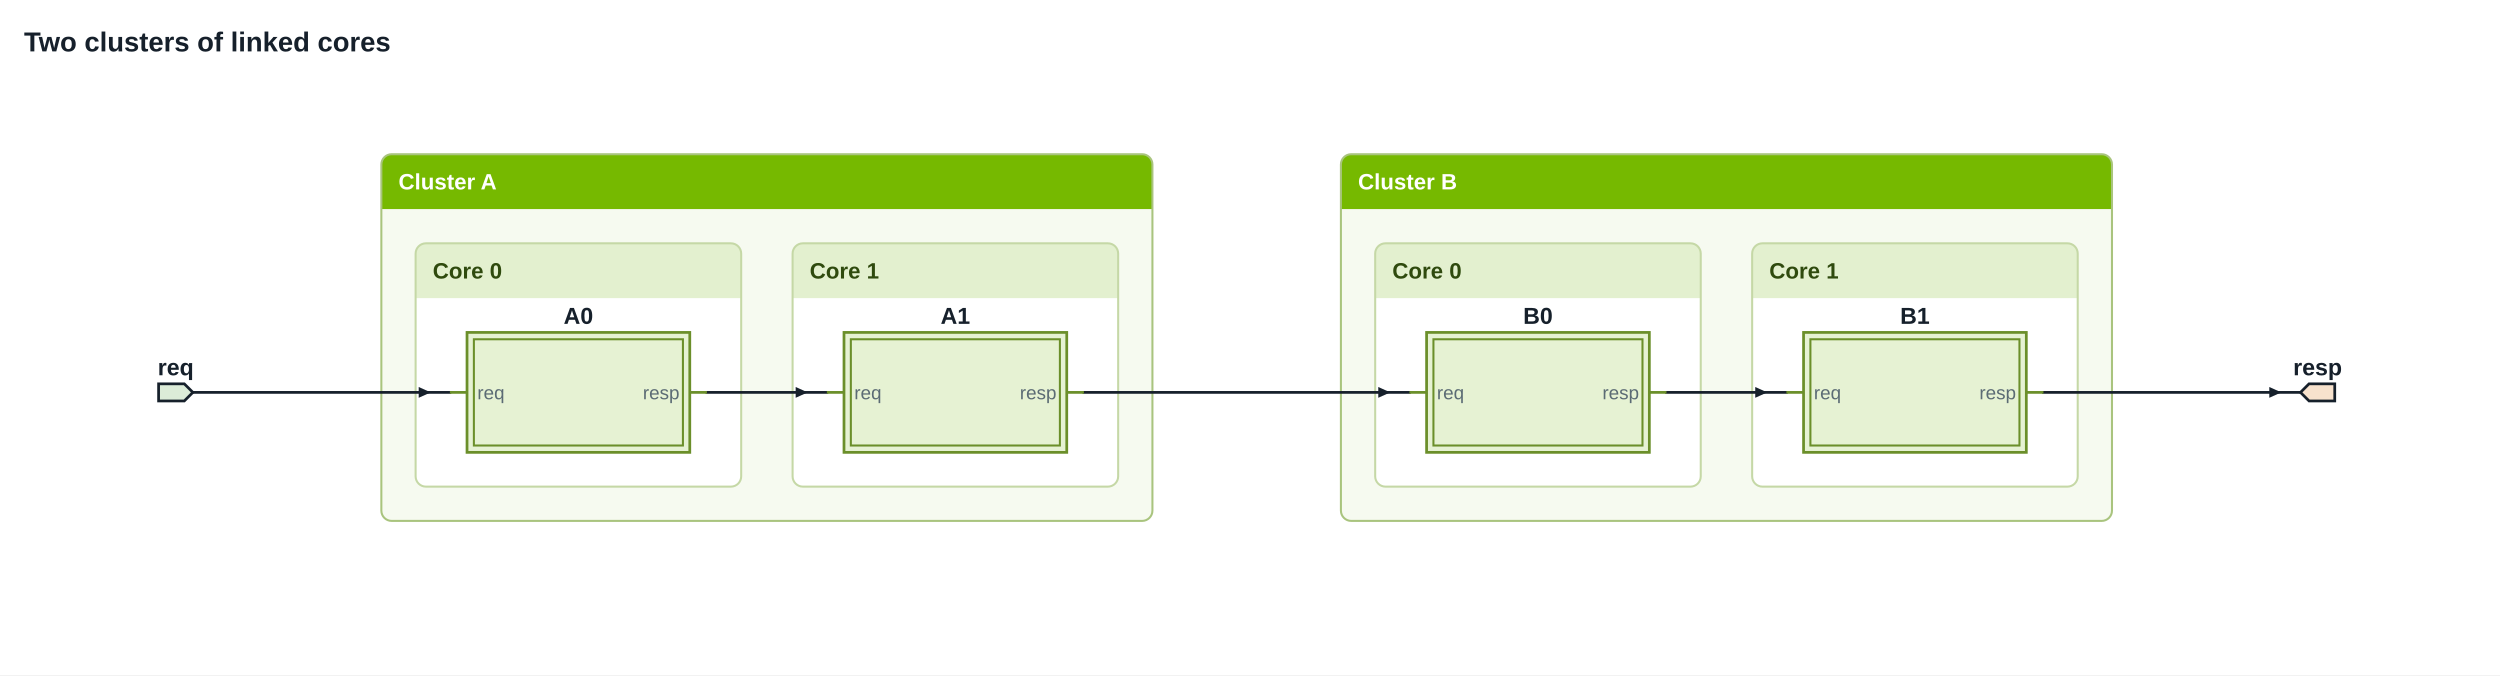
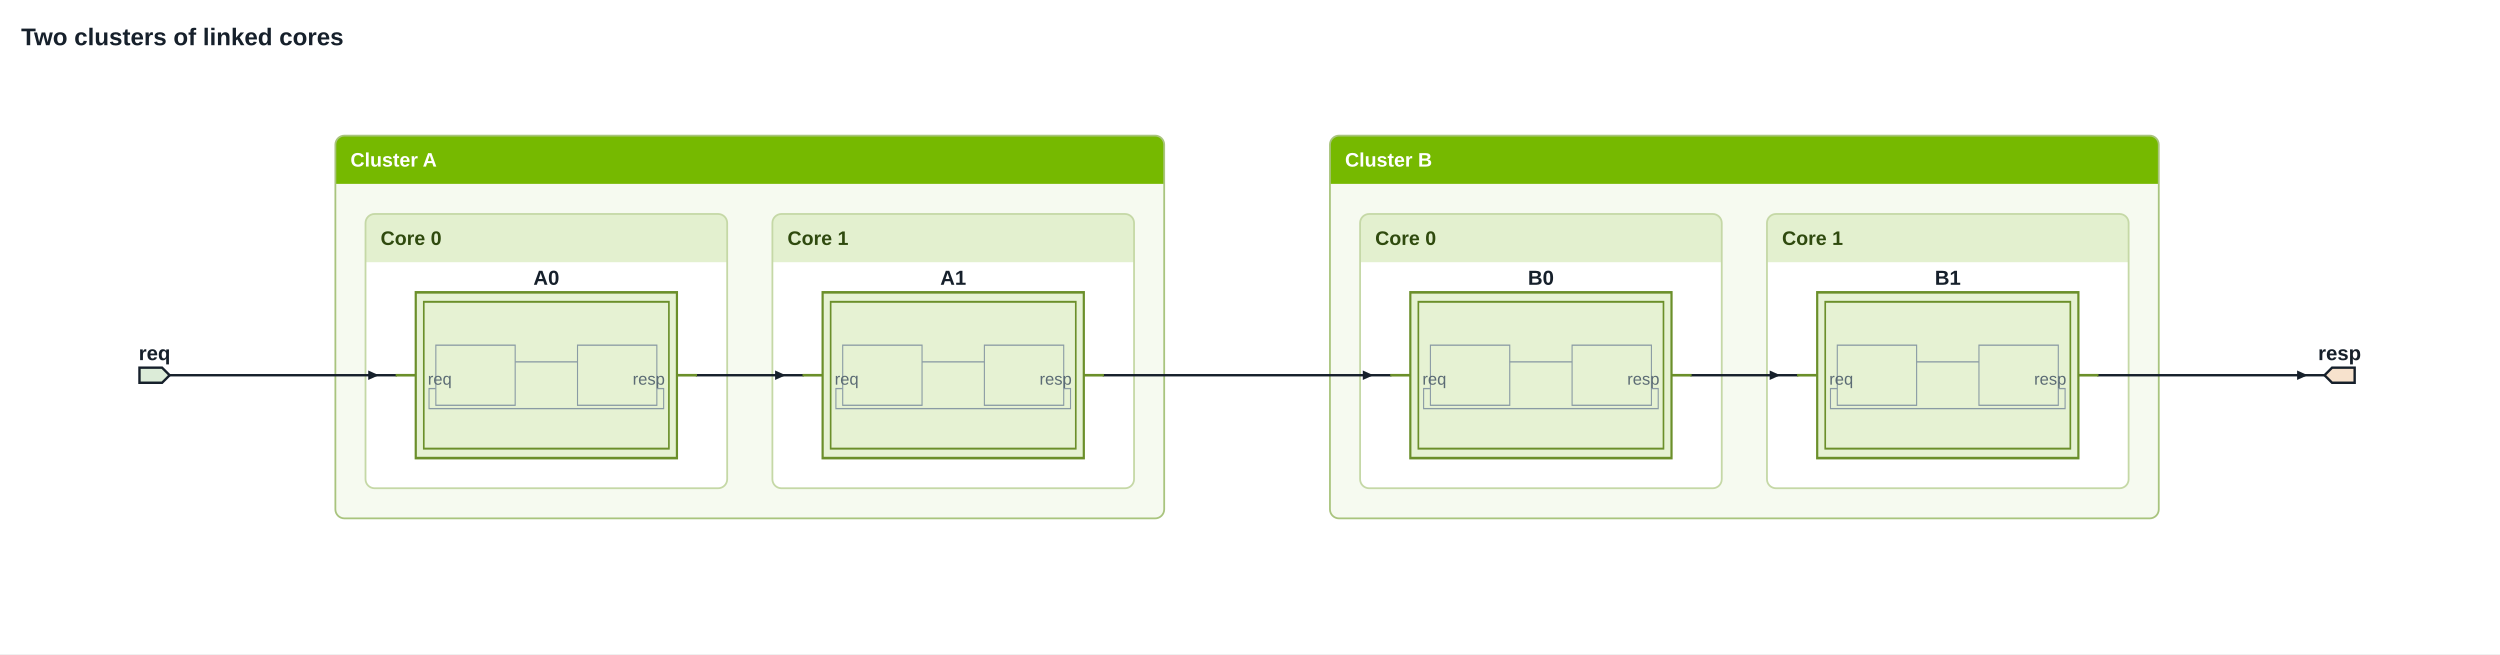
- <svg xmlns="http://www.w3.org/2000/svg" width="1459" height="394" viewBox="0 0 1459 394" font-family="'IBM Plex Sans','IBM Plex Sans Text',Arial,Helvetica,sans-serif">
-   <rect x="0" y="0" width="1459" height="394" fill="#ffffff" />
+ <svg xmlns="http://www.w3.org/2000/svg" width="1659" height="434" viewBox="0 0 1659 434" font-family="'IBM Plex Sans','IBM Plex Sans Text',Arial,Helvetica,sans-serif">
+   <rect x="0" y="0" width="1659" height="434" fill="#ffffff" />
  <g class="dl-containers">
    <g class="dl-container" data-id="cl_a">
-       <rect class="dl-container-body" x="222.555" y="90" width="450" height="214" rx="6" fill="#f6faf0" stroke="none" />
-       <path class="dl-container-header" d="M222.555 122 V96 A6 6 0 0 1 228.555 90 H666.555 A6 6 0 0 1 672.555 96 V122 Z" fill="#76b900" />
-       <rect class="dl-container-edge" x="222.555" y="90" width="450" height="214" rx="6" fill="none" stroke="#a9c47e" stroke-width="1.2" />
+       <rect class="dl-container-body" x="222.555" y="90" width="550" height="254" rx="6" fill="#f6faf0" stroke="none" />
+       <path class="dl-container-header" d="M222.555 122 V96 A6 6 0 0 1 228.555 90 H766.555 A6 6 0 0 1 772.555 96 V122 Z" fill="#76b900" />
+       <rect class="dl-container-edge" x="222.555" y="90" width="550" height="254" rx="6" fill="none" stroke="#a9c47e" stroke-width="1.2" />
      <text class="dl-container-title" x="232.555" y="110.55" font-family="'IBM Plex Sans','IBM Plex Sans Text',Arial,Helvetica,sans-serif" font-size="13" font-weight="600" fill="#ffffff">Cluster A</text>
    </g>
    <g class="dl-container" data-id="cl_a_c0">
-       <rect class="dl-container-body" x="242.555" y="142" width="190" height="142" rx="6" fill="#ffffff" stroke="none" />
-       <path class="dl-container-header" d="M242.555 174 V148 A6 6 0 0 1 248.555 142 H426.555 A6 6 0 0 1 432.555 148 V174 Z" fill="#e3f0cf" />
-       <rect class="dl-container-edge" x="242.555" y="142" width="190" height="142" rx="6" fill="none" stroke="#c5d8a6" stroke-width="1.2" />
+       <rect class="dl-container-body" x="242.555" y="142" width="240" height="182" rx="6" fill="#ffffff" stroke="none" />
+       <path class="dl-container-header" d="M242.555 174 V148 A6 6 0 0 1 248.555 142 H476.555 A6 6 0 0 1 482.555 148 V174 Z" fill="#e3f0cf" />
+       <rect class="dl-container-edge" x="242.555" y="142" width="240" height="182" rx="6" fill="none" stroke="#c5d8a6" stroke-width="1.2" />
      <text class="dl-container-title" x="252.555" y="162.55" font-family="'IBM Plex Sans','IBM Plex Sans Text',Arial,Helvetica,sans-serif" font-size="13" font-weight="600" fill="#2f4a0e">Core 0</text>
    </g>
    <g class="dl-container" data-id="cl_a_c1">
-       <rect class="dl-container-body" x="462.555" y="142" width="190" height="142" rx="6" fill="#ffffff" stroke="none" />
-       <path class="dl-container-header" d="M462.555 174 V148 A6 6 0 0 1 468.555 142 H646.555 A6 6 0 0 1 652.555 148 V174 Z" fill="#e3f0cf" />
-       <rect class="dl-container-edge" x="462.555" y="142" width="190" height="142" rx="6" fill="none" stroke="#c5d8a6" stroke-width="1.2" />
-       <text class="dl-container-title" x="472.555" y="162.55" font-family="'IBM Plex Sans','IBM Plex Sans Text',Arial,Helvetica,sans-serif" font-size="13" font-weight="600" fill="#2f4a0e">Core 1</text>
+       <rect class="dl-container-body" x="512.555" y="142" width="240" height="182" rx="6" fill="#ffffff" stroke="none" />
+       <path class="dl-container-header" d="M512.555 174 V148 A6 6 0 0 1 518.555 142 H746.555 A6 6 0 0 1 752.555 148 V174 Z" fill="#e3f0cf" />
+       <rect class="dl-container-edge" x="512.555" y="142" width="240" height="182" rx="6" fill="none" stroke="#c5d8a6" stroke-width="1.2" />
+       <text class="dl-container-title" x="522.555" y="162.55" font-family="'IBM Plex Sans','IBM Plex Sans Text',Arial,Helvetica,sans-serif" font-size="13" font-weight="600" fill="#2f4a0e">Core 1</text>
    </g>
    <g class="dl-container" data-id="cl_b">
-       <rect class="dl-container-body" x="782.555" y="90" width="450" height="214" rx="6" fill="#f6faf0" stroke="none" />
-       <path class="dl-container-header" d="M782.555 122 V96 A6 6 0 0 1 788.555 90 H1226.555 A6 6 0 0 1 1232.555 96 V122 Z" fill="#76b900" />
-       <rect class="dl-container-edge" x="782.555" y="90" width="450" height="214" rx="6" fill="none" stroke="#a9c47e" stroke-width="1.2" />
-       <text class="dl-container-title" x="792.555" y="110.55" font-family="'IBM Plex Sans','IBM Plex Sans Text',Arial,Helvetica,sans-serif" font-size="13" font-weight="600" fill="#ffffff">Cluster B</text>
+       <rect class="dl-container-body" x="882.555" y="90" width="550" height="254" rx="6" fill="#f6faf0" stroke="none" />
+       <path class="dl-container-header" d="M882.555 122 V96 A6 6 0 0 1 888.555 90 H1426.555 A6 6 0 0 1 1432.555 96 V122 Z" fill="#76b900" />
+       <rect class="dl-container-edge" x="882.555" y="90" width="550" height="254" rx="6" fill="none" stroke="#a9c47e" stroke-width="1.2" />
+       <text class="dl-container-title" x="892.555" y="110.55" font-family="'IBM Plex Sans','IBM Plex Sans Text',Arial,Helvetica,sans-serif" font-size="13" font-weight="600" fill="#ffffff">Cluster B</text>
    </g>
    <g class="dl-container" data-id="cl_b_c0">
-       <rect class="dl-container-body" x="802.555" y="142" width="190" height="142" rx="6" fill="#ffffff" stroke="none" />
-       <path class="dl-container-header" d="M802.555 174 V148 A6 6 0 0 1 808.555 142 H986.555 A6 6 0 0 1 992.555 148 V174 Z" fill="#e3f0cf" />
-       <rect class="dl-container-edge" x="802.555" y="142" width="190" height="142" rx="6" fill="none" stroke="#c5d8a6" stroke-width="1.2" />
-       <text class="dl-container-title" x="812.555" y="162.55" font-family="'IBM Plex Sans','IBM Plex Sans Text',Arial,Helvetica,sans-serif" font-size="13" font-weight="600" fill="#2f4a0e">Core 0</text>
+       <rect class="dl-container-body" x="902.555" y="142" width="240" height="182" rx="6" fill="#ffffff" stroke="none" />
+       <path class="dl-container-header" d="M902.555 174 V148 A6 6 0 0 1 908.555 142 H1136.555 A6 6 0 0 1 1142.555 148 V174 Z" fill="#e3f0cf" />
+       <rect class="dl-container-edge" x="902.555" y="142" width="240" height="182" rx="6" fill="none" stroke="#c5d8a6" stroke-width="1.2" />
+       <text class="dl-container-title" x="912.555" y="162.55" font-family="'IBM Plex Sans','IBM Plex Sans Text',Arial,Helvetica,sans-serif" font-size="13" font-weight="600" fill="#2f4a0e">Core 0</text>
    </g>
    <g class="dl-container" data-id="cl_b_c1">
-       <rect class="dl-container-body" x="1022.555" y="142" width="190" height="142" rx="6" fill="#ffffff" stroke="none" />
-       <path class="dl-container-header" d="M1022.555 174 V148 A6 6 0 0 1 1028.555 142 H1206.555 A6 6 0 0 1 1212.555 148 V174 Z" fill="#e3f0cf" />
-       <rect class="dl-container-edge" x="1022.555" y="142" width="190" height="142" rx="6" fill="none" stroke="#c5d8a6" stroke-width="1.2" />
-       <text class="dl-container-title" x="1032.555" y="162.55" font-family="'IBM Plex Sans','IBM Plex Sans Text',Arial,Helvetica,sans-serif" font-size="13" font-weight="600" fill="#2f4a0e">Core 1</text>
+       <rect class="dl-container-body" x="1172.555" y="142" width="240" height="182" rx="6" fill="#ffffff" stroke="none" />
+       <path class="dl-container-header" d="M1172.555 174 V148 A6 6 0 0 1 1178.555 142 H1406.555 A6 6 0 0 1 1412.555 148 V174 Z" fill="#e3f0cf" />
+       <rect class="dl-container-edge" x="1172.555" y="142" width="240" height="182" rx="6" fill="none" stroke="#c5d8a6" stroke-width="1.2" />
+       <text class="dl-container-title" x="1182.555" y="162.55" font-family="'IBM Plex Sans','IBM Plex Sans Text',Arial,Helvetica,sans-serif" font-size="13" font-weight="600" fill="#2f4a0e">Core 1</text>
    </g>
  </g>
  <g class="dl-shapes">
</g>
  <g class="dl-nets">
-     <path class="dl-net" data-id="n_in" d="M112.555 229 L262.555 229" fill="none" stroke="#16202b" stroke-width="1.6" stroke-linejoin="miter" stroke-linecap="square" />
-     <path class="dl-net" data-id="n_a" d="M412.555 229 L482.555 229" fill="none" stroke="#16202b" stroke-width="1.6" stroke-linejoin="miter" stroke-linecap="square" />
-     <path class="dl-net" data-id="n_ab" d="M632.555 229 L822.555 229" fill="none" stroke="#16202b" stroke-width="1.6" stroke-linejoin="miter" stroke-linecap="square" />
-     <path class="dl-net" data-id="n_b" d="M972.555 229 L1042.555 229" fill="none" stroke="#16202b" stroke-width="1.6" stroke-linejoin="miter" stroke-linecap="square" />
-     <path class="dl-net" data-id="n_out" d="M1192.555 229 L1342.555 229" fill="none" stroke="#16202b" stroke-width="1.6" stroke-linejoin="miter" stroke-linecap="square" />
-     <polygon points="251.355,229 244.355,232.15 244.355,225.85" fill="#16202b" />
-     <polygon points="471.355,229 464.355,232.15 464.355,225.85" fill="#16202b" />
-     <polygon points="811.355,229 804.355,232.15 804.355,225.85" fill="#16202b" />
-     <polygon points="1031.355,229 1024.355,232.15 1024.355,225.85" fill="#16202b" />
-     <polygon points="1331.355,229 1324.355,232.15 1324.355,225.85" fill="#16202b" />
+     <path class="dl-net" data-id="n_in" d="M112.555 249 L262.555 249" fill="none" stroke="#16202b" stroke-width="1.6" stroke-linejoin="miter" stroke-linecap="square" />
+     <path class="dl-net" data-id="n_a" d="M462.555 249 L532.555 249" fill="none" stroke="#16202b" stroke-width="1.6" stroke-linejoin="miter" stroke-linecap="square" />
+     <path class="dl-net" data-id="n_ab" d="M732.555 249 L922.555 249" fill="none" stroke="#16202b" stroke-width="1.6" stroke-linejoin="miter" stroke-linecap="square" />
+     <path class="dl-net" data-id="n_b" d="M1122.555 249 L1192.555 249" fill="none" stroke="#16202b" stroke-width="1.6" stroke-linejoin="miter" stroke-linecap="square" />
+     <path class="dl-net" data-id="n_out" d="M1392.555 249 L1542.555 249" fill="none" stroke="#16202b" stroke-width="1.6" stroke-linejoin="miter" stroke-linecap="square" />
+     <polygon points="251.355,249 244.355,252.15 244.355,245.85" fill="#16202b" />
+     <polygon points="521.355,249 514.355,252.15 514.355,245.85" fill="#16202b" />
+     <polygon points="911.355,249 904.355,252.15 904.355,245.85" fill="#16202b" />
+     <polygon points="1181.355,249 1174.355,252.15 1174.355,245.85" fill="#16202b" />
+     <polygon points="1531.355,249 1524.355,252.15 1524.355,245.85" fill="#16202b" />
  </g>
  <g class="dl-cells">
-     <g class="dl-cell" data-id="u_a0" data-type="sheet" transform="matrix(1,0,0,1,262.555,194)">
-       <rect x="10" y="0" width="130" height="70" fill="#e6f2d3" stroke="#6b8f2a" stroke-width="1.6" />
-       <rect x="14" y="4" width="122" height="62" fill="none" stroke="#6b8f2a" stroke-width="1.2" />
-       <line x1="0" y1="35" x2="10" y2="35" stroke="#6b8f2a" stroke-width="1.6" />
-       <line x1="150" y1="35" x2="140" y2="35" stroke="#6b8f2a" stroke-width="1.6" />
+     <g class="dl-cell" data-id="u_a0" data-type="sheet" transform="matrix(1.3333,0,0,1.5714,262.555,194)">
+       <rect x="10" y="0" width="130" height="70" fill="#e6f2d3" stroke="#6b8f2a" stroke-width="1.102" />
+       <rect x="14" y="4" width="122" height="62" fill="none" stroke="#6b8f2a" stroke-width="0.826" />
+       <line x1="0" y1="35" x2="10" y2="35" stroke="#6b8f2a" stroke-width="1.102" />
+       <line x1="150" y1="35" x2="140" y2="35" stroke="#6b8f2a" stroke-width="1.102" />
+       <rect x="20" y="22.308" width="39.487" height="25.385" fill="none" stroke="#8a9ba4" stroke-width="0.551" />
+       <rect x="90.513" y="22.308" width="39.487" height="25.385" fill="none" stroke="#8a9ba4" stroke-width="0.551" />
+       <path d="M59.487 29.359 L90.513 29.359" fill="none" stroke="#8a9ba4" stroke-width="0.551" />
+       <path d="M130.0 40.641 L133.385 40.641 L133.385 49.103 L16.615 49.103 L16.615 40.641 L20.0 40.641" fill="none" stroke="#8a9ba4" stroke-width="0.551" />
    </g>
-     <text x="278.555" y="233" text-anchor="start" font-family="'IBM Plex Sans','IBM Plex Sans Text',Arial,Helvetica,sans-serif" font-size="11" fill="#5b6b74">req</text>
-     <text x="396.555" y="233" text-anchor="end" font-family="'IBM Plex Sans','IBM Plex Sans Text',Arial,Helvetica,sans-serif" font-size="11" fill="#5b6b74">resp</text>
-     <text x="337.555" y="189" text-anchor="middle" font-family="'IBM Plex Sans','IBM Plex Sans Text',Arial,Helvetica,sans-serif" font-size="13.5" font-weight="600" fill="#16202b">A0</text>
-     <g class="dl-cell" data-id="u_a1" data-type="sheet" transform="matrix(1,0,0,1,482.555,194)">
-       <rect x="10" y="0" width="130" height="70" fill="#e6f2d3" stroke="#6b8f2a" stroke-width="1.6" />
-       <rect x="14" y="4" width="122" height="62" fill="none" stroke="#6b8f2a" stroke-width="1.2" />
-       <line x1="0" y1="35" x2="10" y2="35" stroke="#6b8f2a" stroke-width="1.6" />
-       <line x1="150" y1="35" x2="140" y2="35" stroke="#6b8f2a" stroke-width="1.6" />
+     <text x="283.888" y="255.286" text-anchor="start" font-family="'IBM Plex Sans','IBM Plex Sans Text',Arial,Helvetica,sans-serif" font-size="11" fill="#5b6b74">req</text>
+     <text x="441.222" y="255.286" text-anchor="end" font-family="'IBM Plex Sans','IBM Plex Sans Text',Arial,Helvetica,sans-serif" font-size="11" fill="#5b6b74">resp</text>
+     <text x="362.555" y="189" text-anchor="middle" font-family="'IBM Plex Sans','IBM Plex Sans Text',Arial,Helvetica,sans-serif" font-size="13.5" font-weight="600" fill="#16202b">A0</text>
+     <g class="dl-cell" data-id="u_a1" data-type="sheet" transform="matrix(1.3333,0,0,1.5714,532.555,194)">
+       <rect x="10" y="0" width="130" height="70" fill="#e6f2d3" stroke="#6b8f2a" stroke-width="1.102" />
+       <rect x="14" y="4" width="122" height="62" fill="none" stroke="#6b8f2a" stroke-width="0.826" />
+       <line x1="0" y1="35" x2="10" y2="35" stroke="#6b8f2a" stroke-width="1.102" />
+       <line x1="150" y1="35" x2="140" y2="35" stroke="#6b8f2a" stroke-width="1.102" />
+       <rect x="20" y="22.308" width="39.487" height="25.385" fill="none" stroke="#8a9ba4" stroke-width="0.551" />
+       <rect x="90.513" y="22.308" width="39.487" height="25.385" fill="none" stroke="#8a9ba4" stroke-width="0.551" />
+       <path d="M59.487 29.359 L90.513 29.359" fill="none" stroke="#8a9ba4" stroke-width="0.551" />
+       <path d="M130.0 40.641 L133.385 40.641 L133.385 49.103 L16.615 49.103 L16.615 40.641 L20.0 40.641" fill="none" stroke="#8a9ba4" stroke-width="0.551" />
    </g>
-     <text x="498.555" y="233" text-anchor="start" font-family="'IBM Plex Sans','IBM Plex Sans Text',Arial,Helvetica,sans-serif" font-size="11" fill="#5b6b74">req</text>
-     <text x="616.555" y="233" text-anchor="end" font-family="'IBM Plex Sans','IBM Plex Sans Text',Arial,Helvetica,sans-serif" font-size="11" fill="#5b6b74">resp</text>
-     <text x="557.555" y="189" text-anchor="middle" font-family="'IBM Plex Sans','IBM Plex Sans Text',Arial,Helvetica,sans-serif" font-size="13.5" font-weight="600" fill="#16202b">A1</text>
-     <g class="dl-cell" data-id="u_b0" data-type="sheet" transform="matrix(1,0,0,1,822.555,194)">
-       <rect x="10" y="0" width="130" height="70" fill="#e6f2d3" stroke="#6b8f2a" stroke-width="1.6" />
-       <rect x="14" y="4" width="122" height="62" fill="none" stroke="#6b8f2a" stroke-width="1.2" />
-       <line x1="0" y1="35" x2="10" y2="35" stroke="#6b8f2a" stroke-width="1.6" />
-       <line x1="150" y1="35" x2="140" y2="35" stroke="#6b8f2a" stroke-width="1.6" />
+     <text x="553.888" y="255.286" text-anchor="start" font-family="'IBM Plex Sans','IBM Plex Sans Text',Arial,Helvetica,sans-serif" font-size="11" fill="#5b6b74">req</text>
+     <text x="711.222" y="255.286" text-anchor="end" font-family="'IBM Plex Sans','IBM Plex Sans Text',Arial,Helvetica,sans-serif" font-size="11" fill="#5b6b74">resp</text>
+     <text x="632.555" y="189" text-anchor="middle" font-family="'IBM Plex Sans','IBM Plex Sans Text',Arial,Helvetica,sans-serif" font-size="13.5" font-weight="600" fill="#16202b">A1</text>
+     <g class="dl-cell" data-id="u_b0" data-type="sheet" transform="matrix(1.3333,0,0,1.5714,922.555,194)">
+       <rect x="10" y="0" width="130" height="70" fill="#e6f2d3" stroke="#6b8f2a" stroke-width="1.102" />
+       <rect x="14" y="4" width="122" height="62" fill="none" stroke="#6b8f2a" stroke-width="0.826" />
+       <line x1="0" y1="35" x2="10" y2="35" stroke="#6b8f2a" stroke-width="1.102" />
+       <line x1="150" y1="35" x2="140" y2="35" stroke="#6b8f2a" stroke-width="1.102" />
+       <rect x="20" y="22.308" width="39.487" height="25.385" fill="none" stroke="#8a9ba4" stroke-width="0.551" />
+       <rect x="90.513" y="22.308" width="39.487" height="25.385" fill="none" stroke="#8a9ba4" stroke-width="0.551" />
+       <path d="M59.487 29.359 L90.513 29.359" fill="none" stroke="#8a9ba4" stroke-width="0.551" />
+       <path d="M130.0 40.641 L133.385 40.641 L133.385 49.103 L16.615 49.103 L16.615 40.641 L20.0 40.641" fill="none" stroke="#8a9ba4" stroke-width="0.551" />
    </g>
-     <text x="838.555" y="233" text-anchor="start" font-family="'IBM Plex Sans','IBM Plex Sans Text',Arial,Helvetica,sans-serif" font-size="11" fill="#5b6b74">req</text>
-     <text x="956.555" y="233" text-anchor="end" font-family="'IBM Plex Sans','IBM Plex Sans Text',Arial,Helvetica,sans-serif" font-size="11" fill="#5b6b74">resp</text>
-     <text x="897.555" y="189" text-anchor="middle" font-family="'IBM Plex Sans','IBM Plex Sans Text',Arial,Helvetica,sans-serif" font-size="13.5" font-weight="600" fill="#16202b">B0</text>
-     <g class="dl-cell" data-id="u_b1" data-type="sheet" transform="matrix(1,0,0,1,1042.555,194)">
-       <rect x="10" y="0" width="130" height="70" fill="#e6f2d3" stroke="#6b8f2a" stroke-width="1.6" />
-       <rect x="14" y="4" width="122" height="62" fill="none" stroke="#6b8f2a" stroke-width="1.2" />
-       <line x1="0" y1="35" x2="10" y2="35" stroke="#6b8f2a" stroke-width="1.6" />
-       <line x1="150" y1="35" x2="140" y2="35" stroke="#6b8f2a" stroke-width="1.6" />
+     <text x="943.888" y="255.286" text-anchor="start" font-family="'IBM Plex Sans','IBM Plex Sans Text',Arial,Helvetica,sans-serif" font-size="11" fill="#5b6b74">req</text>
+     <text x="1101.222" y="255.286" text-anchor="end" font-family="'IBM Plex Sans','IBM Plex Sans Text',Arial,Helvetica,sans-serif" font-size="11" fill="#5b6b74">resp</text>
+     <text x="1022.555" y="189" text-anchor="middle" font-family="'IBM Plex Sans','IBM Plex Sans Text',Arial,Helvetica,sans-serif" font-size="13.5" font-weight="600" fill="#16202b">B0</text>
+     <g class="dl-cell" data-id="u_b1" data-type="sheet" transform="matrix(1.3333,0,0,1.5714,1192.555,194)">
+       <rect x="10" y="0" width="130" height="70" fill="#e6f2d3" stroke="#6b8f2a" stroke-width="1.102" />
+       <rect x="14" y="4" width="122" height="62" fill="none" stroke="#6b8f2a" stroke-width="0.826" />
+       <line x1="0" y1="35" x2="10" y2="35" stroke="#6b8f2a" stroke-width="1.102" />
+       <line x1="150" y1="35" x2="140" y2="35" stroke="#6b8f2a" stroke-width="1.102" />
+       <rect x="20" y="22.308" width="39.487" height="25.385" fill="none" stroke="#8a9ba4" stroke-width="0.551" />
+       <rect x="90.513" y="22.308" width="39.487" height="25.385" fill="none" stroke="#8a9ba4" stroke-width="0.551" />
+       <path d="M59.487 29.359 L90.513 29.359" fill="none" stroke="#8a9ba4" stroke-width="0.551" />
+       <path d="M130.0 40.641 L133.385 40.641 L133.385 49.103 L16.615 49.103 L16.615 40.641 L20.0 40.641" fill="none" stroke="#8a9ba4" stroke-width="0.551" />
    </g>
-     <text x="1058.555" y="233" text-anchor="start" font-family="'IBM Plex Sans','IBM Plex Sans Text',Arial,Helvetica,sans-serif" font-size="11" fill="#5b6b74">req</text>
-     <text x="1176.555" y="233" text-anchor="end" font-family="'IBM Plex Sans','IBM Plex Sans Text',Arial,Helvetica,sans-serif" font-size="11" fill="#5b6b74">resp</text>
-     <text x="1117.555" y="189" text-anchor="middle" font-family="'IBM Plex Sans','IBM Plex Sans Text',Arial,Helvetica,sans-serif" font-size="13.5" font-weight="600" fill="#16202b">B1</text>
-     <g class="dl-cell" data-id="p_in" data-type="port_in" transform="matrix(1,0,0,1,92.555,224)">
+     <text x="1213.888" y="255.286" text-anchor="start" font-family="'IBM Plex Sans','IBM Plex Sans Text',Arial,Helvetica,sans-serif" font-size="11" fill="#5b6b74">req</text>
+     <text x="1371.222" y="255.286" text-anchor="end" font-family="'IBM Plex Sans','IBM Plex Sans Text',Arial,Helvetica,sans-serif" font-size="11" fill="#5b6b74">resp</text>
+     <text x="1292.555" y="189" text-anchor="middle" font-family="'IBM Plex Sans','IBM Plex Sans Text',Arial,Helvetica,sans-serif" font-size="13.5" font-weight="600" fill="#16202b">B1</text>
+     <g class="dl-cell" data-id="p_in" data-type="port_in" transform="matrix(1,0,0,1,92.555,244)">
      <path d="M0 0 H15 L20 5 L15 10 H0 Z" fill="#dcecd8" stroke="#16202b" stroke-width="1.6" />
    </g>
-     <text x="102.555" y="219" text-anchor="middle" font-family="'IBM Plex Sans','IBM Plex Sans Text',Arial,Helvetica,sans-serif" font-size="13.5" font-weight="600" fill="#16202b">req</text>
-     <g class="dl-cell" data-id="p_out" data-type="port_out" transform="matrix(1,0,0,1,1342.555,224)">
+     <text x="102.555" y="239" text-anchor="middle" font-family="'IBM Plex Sans','IBM Plex Sans Text',Arial,Helvetica,sans-serif" font-size="13.5" font-weight="600" fill="#16202b">req</text>
+     <g class="dl-cell" data-id="p_out" data-type="port_out" transform="matrix(1,0,0,1,1542.555,244)">
      <path d="M20 0 H5 L0 5 L5 10 H20 Z" fill="#f7e2cd" stroke="#16202b" stroke-width="1.6" />
    </g>
-     <text x="1352.555" y="219" text-anchor="middle" font-family="'IBM Plex Sans','IBM Plex Sans Text',Arial,Helvetica,sans-serif" font-size="13.5" font-weight="600" fill="#16202b">resp</text>
+     <text x="1552.555" y="239" text-anchor="middle" font-family="'IBM Plex Sans','IBM Plex Sans Text',Arial,Helvetica,sans-serif" font-size="13.5" font-weight="600" fill="#16202b">resp</text>
  </g>
  <g class="dl-junctions">
</g>
  <text x="14" y="30" font-family="'IBM Plex Sans','IBM Plex Sans Text',Arial,Helvetica,sans-serif" font-size="16" font-weight="600" fill="#16202b">Two clusters of linked cores</text>
</svg>
